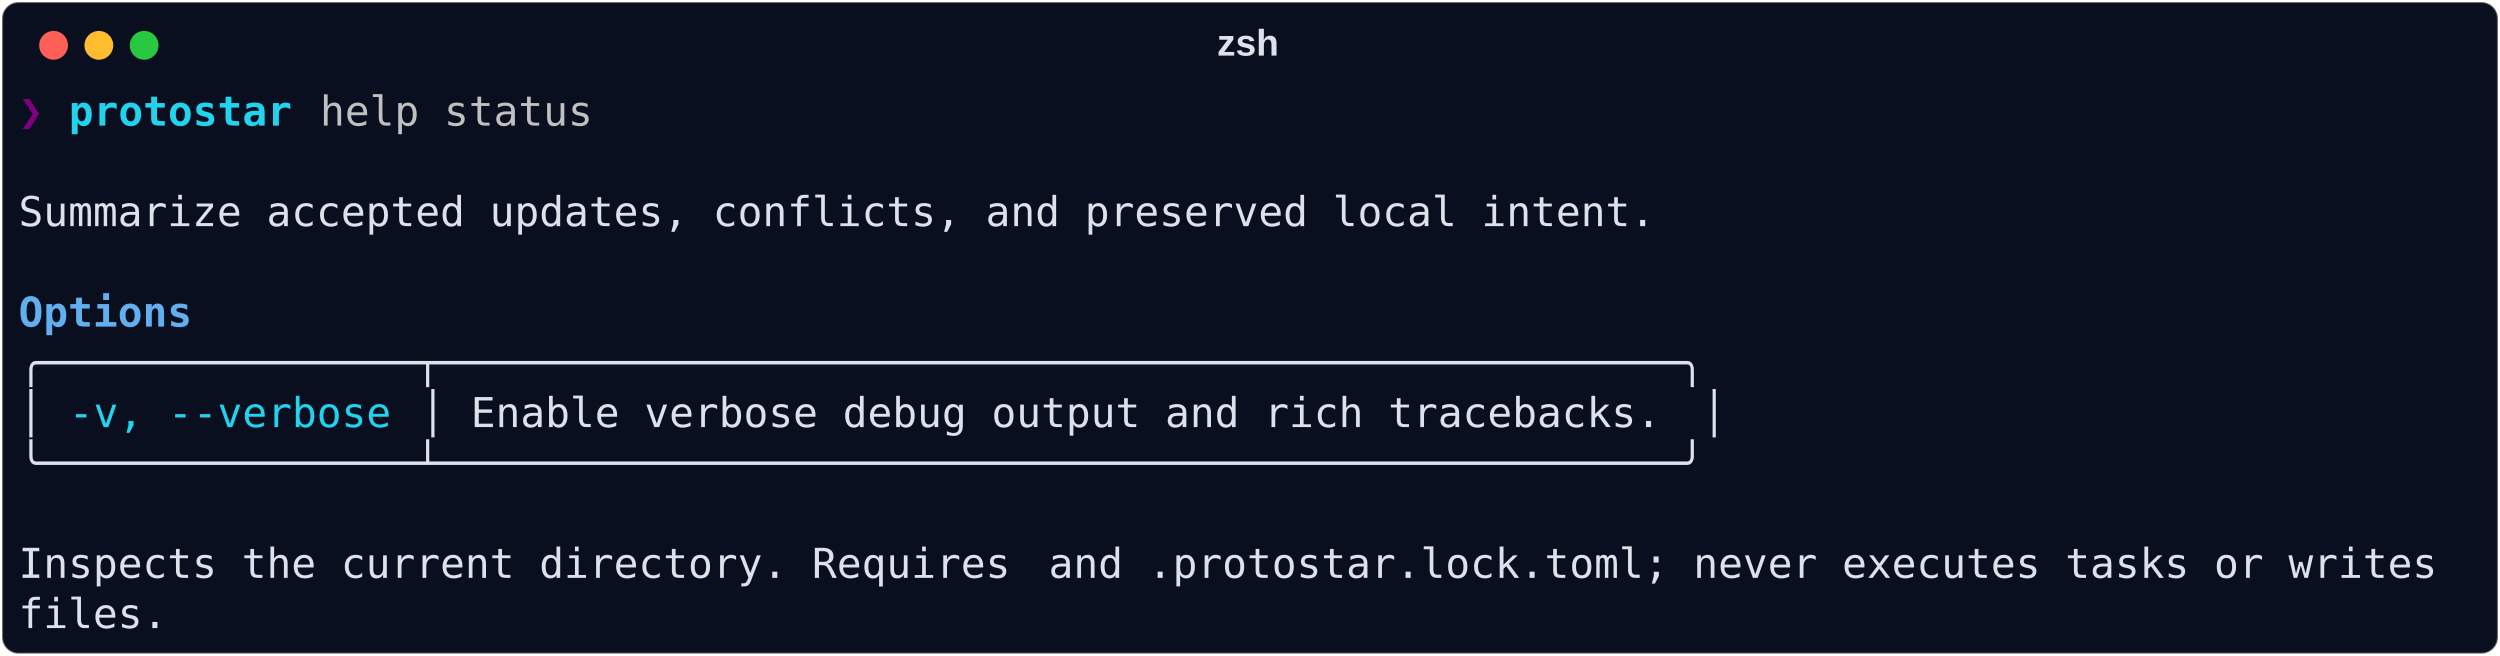
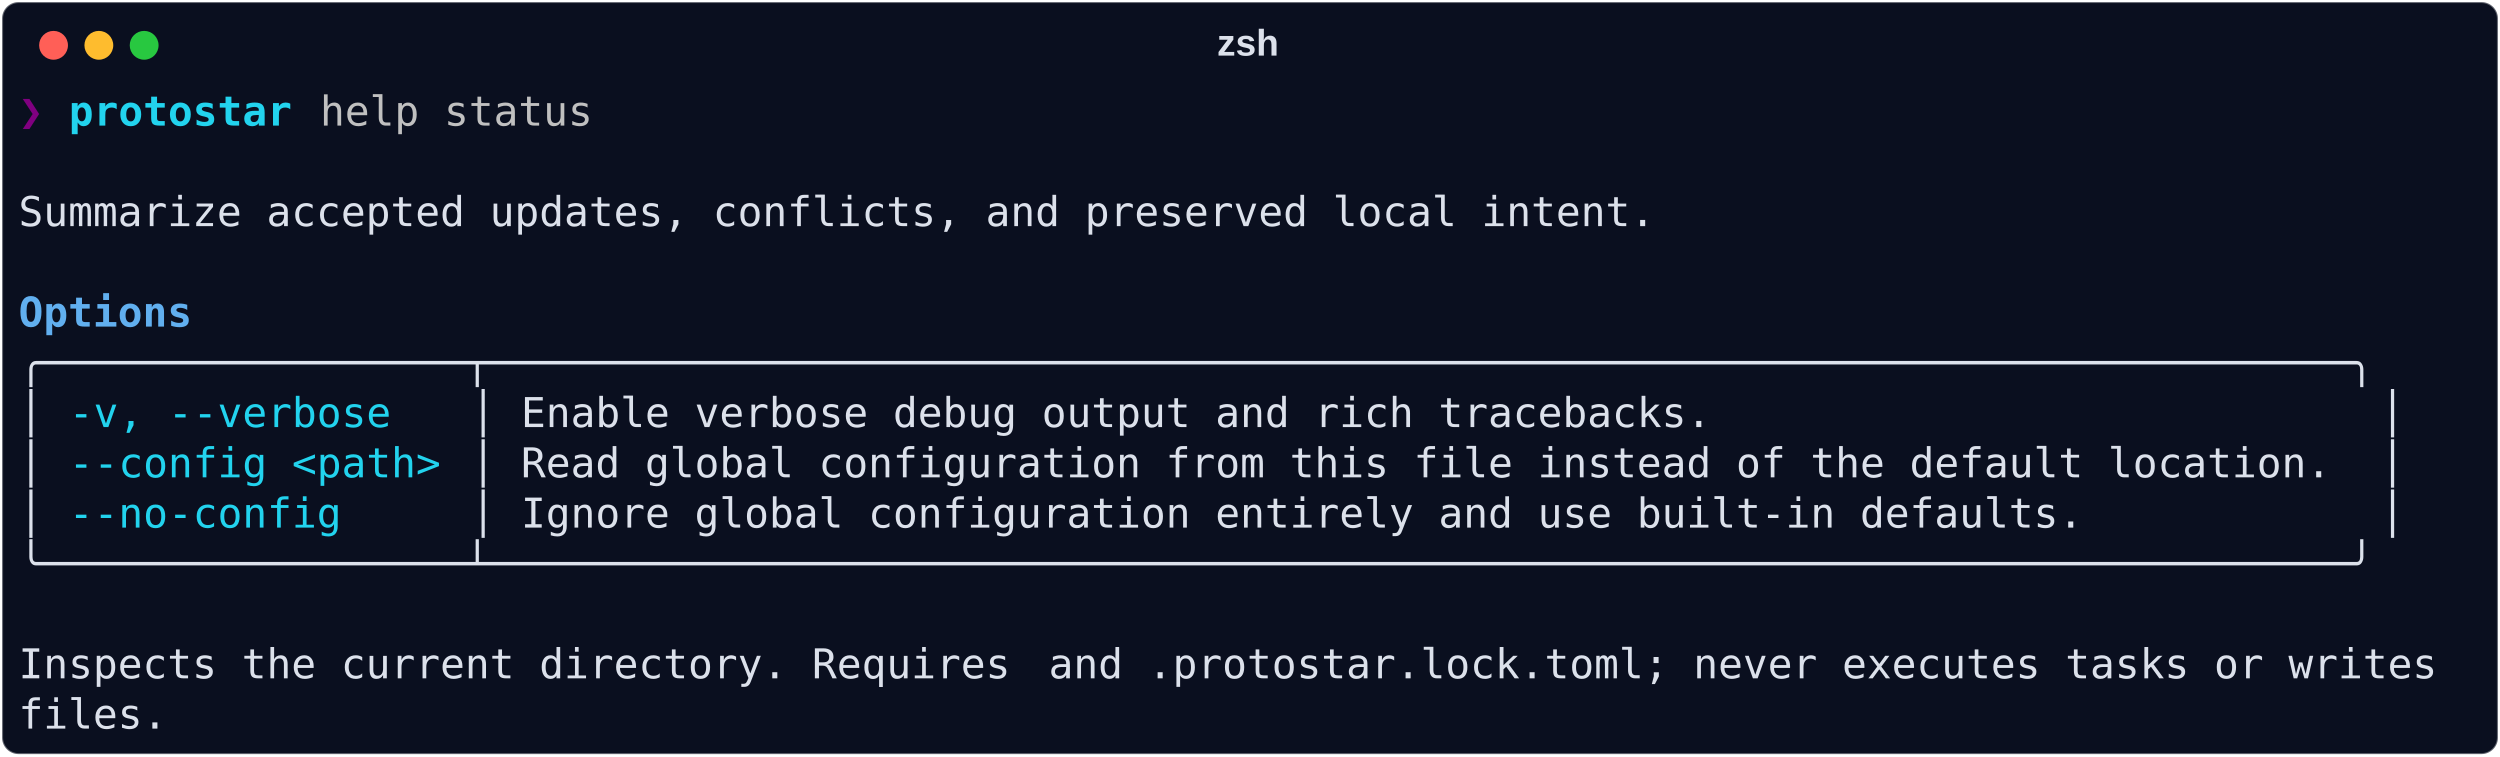
- <svg xmlns="http://www.w3.org/2000/svg" class="rich-terminal" viewBox="0 0 1214 318.4">
+ <svg xmlns="http://www.w3.org/2000/svg" class="rich-terminal" viewBox="0 0 1214 367.2">
  <style>

    @font-face {
        font-family: "Fira Code";
        src: local("FiraCode-Regular"),
                url("https://cdnjs.cloudflare.com/ajax/libs/firacode/6.2.0/woff2/FiraCode-Regular.woff2") format("woff2"),
                url("https://cdnjs.cloudflare.com/ajax/libs/firacode/6.2.0/woff/FiraCode-Regular.woff") format("woff");
        font-style: normal;
        font-weight: 400;
    }
    @font-face {
        font-family: "Fira Code";
        src: local("FiraCode-Bold"),
                url("https://cdnjs.cloudflare.com/ajax/libs/firacode/6.2.0/woff2/FiraCode-Bold.woff2") format("woff2"),
                url("https://cdnjs.cloudflare.com/ajax/libs/firacode/6.2.0/woff/FiraCode-Bold.woff") format("woff");
        font-style: bold;
        font-weight: 700;
    }

    .cli_status_help-matrix {
        font-family: Fira Code, monospace;
        font-size: 20px;
        line-height: 24.4px;
        font-variant-east-asian: full-width;
    }

    .cli_status_help-title {
        font-size: 18px;
        font-weight: bold;
        font-family: arial;
    }

    .cli_status_help-r1 { fill: #800080;font-weight: bold }
.cli_status_help-r2 { fill: #22d3ee;font-weight: bold }
.cli_status_help-r3 { fill: #c0c0c0 }
.cli_status_help-r4 { fill: #dce1eb }
.cli_status_help-r5 { fill: #61afef;font-weight: bold }
.cli_status_help-r6 { fill: #22d3ee }
    </style>
  <defs>
    <clipPath id="cli_status_help-clip-terminal">
-       <rect x="0" y="0" width="1194.6" height="267.4" />
+       <rect x="0" y="0" width="1194.6" height="316.2" />
    </clipPath>
    <clipPath id="cli_status_help-line-0">
      <rect x="0" y="1.5" width="1195.6" height="24.65" />
    </clipPath>
    <clipPath id="cli_status_help-line-1">
      <rect x="0" y="25.9" width="1195.6" height="24.65" />
    </clipPath>
    <clipPath id="cli_status_help-line-2">
      <rect x="0" y="50.3" width="1195.6" height="24.65" />
    </clipPath>
    <clipPath id="cli_status_help-line-3">
      <rect x="0" y="74.7" width="1195.6" height="24.65" />
    </clipPath>
    <clipPath id="cli_status_help-line-4">
      <rect x="0" y="99.1" width="1195.6" height="24.65" />
    </clipPath>
    <clipPath id="cli_status_help-line-5">
      <rect x="0" y="123.5" width="1195.6" height="24.65" />
    </clipPath>
    <clipPath id="cli_status_help-line-6">
      <rect x="0" y="147.9" width="1195.6" height="24.65" />
    </clipPath>
    <clipPath id="cli_status_help-line-7">
      <rect x="0" y="172.3" width="1195.6" height="24.65" />
    </clipPath>
    <clipPath id="cli_status_help-line-8">
      <rect x="0" y="196.7" width="1195.6" height="24.65" />
    </clipPath>
    <clipPath id="cli_status_help-line-9">
      <rect x="0" y="221.1" width="1195.6" height="24.65" />
    </clipPath>
+     <clipPath id="cli_status_help-line-10">
+       <rect x="0" y="245.5" width="1195.6" height="24.65" />
+     </clipPath>
+     <clipPath id="cli_status_help-line-11">
+       <rect x="0" y="269.9" width="1195.6" height="24.65" />
+     </clipPath>
  </defs>
-   <rect fill="#0a0f1f" stroke="rgba(255,255,255,0.35)" stroke-width="1" x="1" y="1" width="1212" height="316.4" rx="8" />
+   <rect fill="#0a0f1f" stroke="rgba(255,255,255,0.35)" stroke-width="1" x="1" y="1" width="1212" height="365.2" rx="8" />
  <text class="cli_status_help-title" fill="#dce1eb" text-anchor="middle" x="606" y="27">zsh</text>
  <g transform="translate(26,22)">
    <circle cx="0" cy="0" r="7" fill="#ff5f57" />
    <circle cx="22" cy="0" r="7" fill="#febc2e" />
    <circle cx="44" cy="0" r="7" fill="#28c840" />
  </g>
  <g transform="translate(9, 41)" clip-path="url(#cli_status_help-clip-terminal)">
    <g class="cli_status_help-matrix">
      <text class="cli_status_help-r1" x="0" y="20" textLength="24.4" clip-path="url(#cli_status_help-line-0)">❯ </text>
      <text class="cli_status_help-r2" x="24.4" y="20" textLength="122" clip-path="url(#cli_status_help-line-0)">protostar </text>
      <text class="cli_status_help-r3" x="146.4" y="20" textLength="134.2" clip-path="url(#cli_status_help-line-0)">help status</text>
      <text class="cli_status_help-r4" x="1195.6" y="20" textLength="12.2" clip-path="url(#cli_status_help-line-0)">
</text>
      <text class="cli_status_help-r4" x="1195.6" y="44.4" textLength="12.2" clip-path="url(#cli_status_help-line-1)">
</text>
      <text class="cli_status_help-r4" x="0" y="68.8" textLength="805.2" clip-path="url(#cli_status_help-line-2)">Summarize accepted updates, conflicts, and preserved local intent.</text>
      <text class="cli_status_help-r4" x="1195.6" y="68.8" textLength="12.2" clip-path="url(#cli_status_help-line-2)">
</text>
      <text class="cli_status_help-r4" x="1195.6" y="93.2" textLength="12.2" clip-path="url(#cli_status_help-line-3)">
</text>
-       <text class="cli_status_help-r5" x="0" y="117.6" textLength="829.6" clip-path="url(#cli_status_help-line-4)">Options                                                             </text>
+       <text class="cli_status_help-r5" x="0" y="117.6" textLength="1159" clip-path="url(#cli_status_help-line-4)">Options                                                                                        </text>
      <text class="cli_status_help-r4" x="1195.6" y="117.6" textLength="12.2" clip-path="url(#cli_status_help-line-4)">
</text>
-       <text class="cli_status_help-r4" x="0" y="142" textLength="829.6" clip-path="url(#cli_status_help-line-5)">╭───────────────┬──────────────────────────────────────────────────╮</text>
+       <text class="cli_status_help-r4" x="0" y="142" textLength="1159" clip-path="url(#cli_status_help-line-5)">╭─────────────────┬───────────────────────────────────────────────────────────────────────────╮</text>
      <text class="cli_status_help-r4" x="1195.6" y="142" textLength="12.2" clip-path="url(#cli_status_help-line-5)">
</text>
      <text class="cli_status_help-r4" x="0" y="166.4" textLength="12.2" clip-path="url(#cli_status_help-line-6)">│</text>
-       <text class="cli_status_help-r6" x="24.4" y="166.4" textLength="158.6" clip-path="url(#cli_status_help-line-6)">-v, --verbose</text>
-       <text class="cli_status_help-r4" x="195.2" y="166.4" textLength="12.2" clip-path="url(#cli_status_help-line-6)">│</text>
-       <text class="cli_status_help-r4" x="219.6" y="166.4" textLength="585.6" clip-path="url(#cli_status_help-line-6)">Enable verbose debug output and rich tracebacks.</text>
-       <text class="cli_status_help-r4" x="817.4" y="166.4" textLength="12.2" clip-path="url(#cli_status_help-line-6)">│</text>
+       <text class="cli_status_help-r6" x="24.4" y="166.4" textLength="183" clip-path="url(#cli_status_help-line-6)">-v, --verbose  </text>
+       <text class="cli_status_help-r4" x="219.6" y="166.4" textLength="12.2" clip-path="url(#cli_status_help-line-6)">│</text>
+       <text class="cli_status_help-r4" x="244" y="166.4" textLength="890.6" clip-path="url(#cli_status_help-line-6)">Enable verbose debug output and rich tracebacks.                         </text>
+       <text class="cli_status_help-r4" x="1146.8" y="166.4" textLength="12.2" clip-path="url(#cli_status_help-line-6)">│</text>
      <text class="cli_status_help-r4" x="1195.6" y="166.4" textLength="12.2" clip-path="url(#cli_status_help-line-6)">
</text>
-       <text class="cli_status_help-r4" x="0" y="190.8" textLength="829.6" clip-path="url(#cli_status_help-line-7)">╰───────────────┴──────────────────────────────────────────────────╯</text>
+       <text class="cli_status_help-r4" x="0" y="190.8" textLength="12.2" clip-path="url(#cli_status_help-line-7)">│</text>
+       <text class="cli_status_help-r6" x="24.4" y="190.8" textLength="183" clip-path="url(#cli_status_help-line-7)">--config &lt;path&gt;</text>
+       <text class="cli_status_help-r4" x="219.6" y="190.8" textLength="12.2" clip-path="url(#cli_status_help-line-7)">│</text>
+       <text class="cli_status_help-r4" x="244" y="190.8" textLength="890.6" clip-path="url(#cli_status_help-line-7)">Read global configuration from this file instead of the default location.</text>
+       <text class="cli_status_help-r4" x="1146.8" y="190.8" textLength="12.2" clip-path="url(#cli_status_help-line-7)">│</text>
      <text class="cli_status_help-r4" x="1195.6" y="190.8" textLength="12.2" clip-path="url(#cli_status_help-line-7)">
</text>
+       <text class="cli_status_help-r4" x="0" y="215.2" textLength="12.2" clip-path="url(#cli_status_help-line-8)">│</text>
+       <text class="cli_status_help-r6" x="24.4" y="215.2" textLength="183" clip-path="url(#cli_status_help-line-8)">--no-config    </text>
+       <text class="cli_status_help-r4" x="219.6" y="215.2" textLength="12.2" clip-path="url(#cli_status_help-line-8)">│</text>
+       <text class="cli_status_help-r4" x="244" y="215.2" textLength="890.6" clip-path="url(#cli_status_help-line-8)">Ignore global configuration entirely and use built-in defaults.          </text>
+       <text class="cli_status_help-r4" x="1146.8" y="215.2" textLength="12.2" clip-path="url(#cli_status_help-line-8)">│</text>
      <text class="cli_status_help-r4" x="1195.6" y="215.2" textLength="12.2" clip-path="url(#cli_status_help-line-8)">
</text>
-       <text class="cli_status_help-r4" x="0" y="239.6" textLength="500.2" clip-path="url(#cli_status_help-line-9)">Inspects the current directory. Requires </text>
-       <text class="cli_status_help-r4" x="500.2" y="239.6" textLength="695.4" clip-path="url(#cli_status_help-line-9)"> and .protostar.lock.toml; never executes tasks or writes</text>
+       <text class="cli_status_help-r4" x="0" y="239.6" textLength="1159" clip-path="url(#cli_status_help-line-9)">╰─────────────────┴───────────────────────────────────────────────────────────────────────────╯</text>
      <text class="cli_status_help-r4" x="1195.6" y="239.6" textLength="12.2" clip-path="url(#cli_status_help-line-9)">
</text>
-       <text class="cli_status_help-r4" x="0" y="264" textLength="73.2" clip-path="url(#cli_status_help-line-10)">files.</text>
      <text class="cli_status_help-r4" x="1195.6" y="264" textLength="12.2" clip-path="url(#cli_status_help-line-10)">
+ </text>
+       <text class="cli_status_help-r4" x="0" y="288.4" textLength="500.2" clip-path="url(#cli_status_help-line-11)">Inspects the current directory. Requires </text>
+       <text class="cli_status_help-r4" x="500.2" y="288.4" textLength="695.4" clip-path="url(#cli_status_help-line-11)"> and .protostar.lock.toml; never executes tasks or writes</text>
+       <text class="cli_status_help-r4" x="1195.6" y="288.4" textLength="12.2" clip-path="url(#cli_status_help-line-11)">
+ </text>
+       <text class="cli_status_help-r4" x="0" y="312.8" textLength="73.2" clip-path="url(#cli_status_help-line-12)">files.</text>
+       <text class="cli_status_help-r4" x="1195.6" y="312.8" textLength="12.2" clip-path="url(#cli_status_help-line-12)">
</text>
    </g>
  </g>
</svg>
